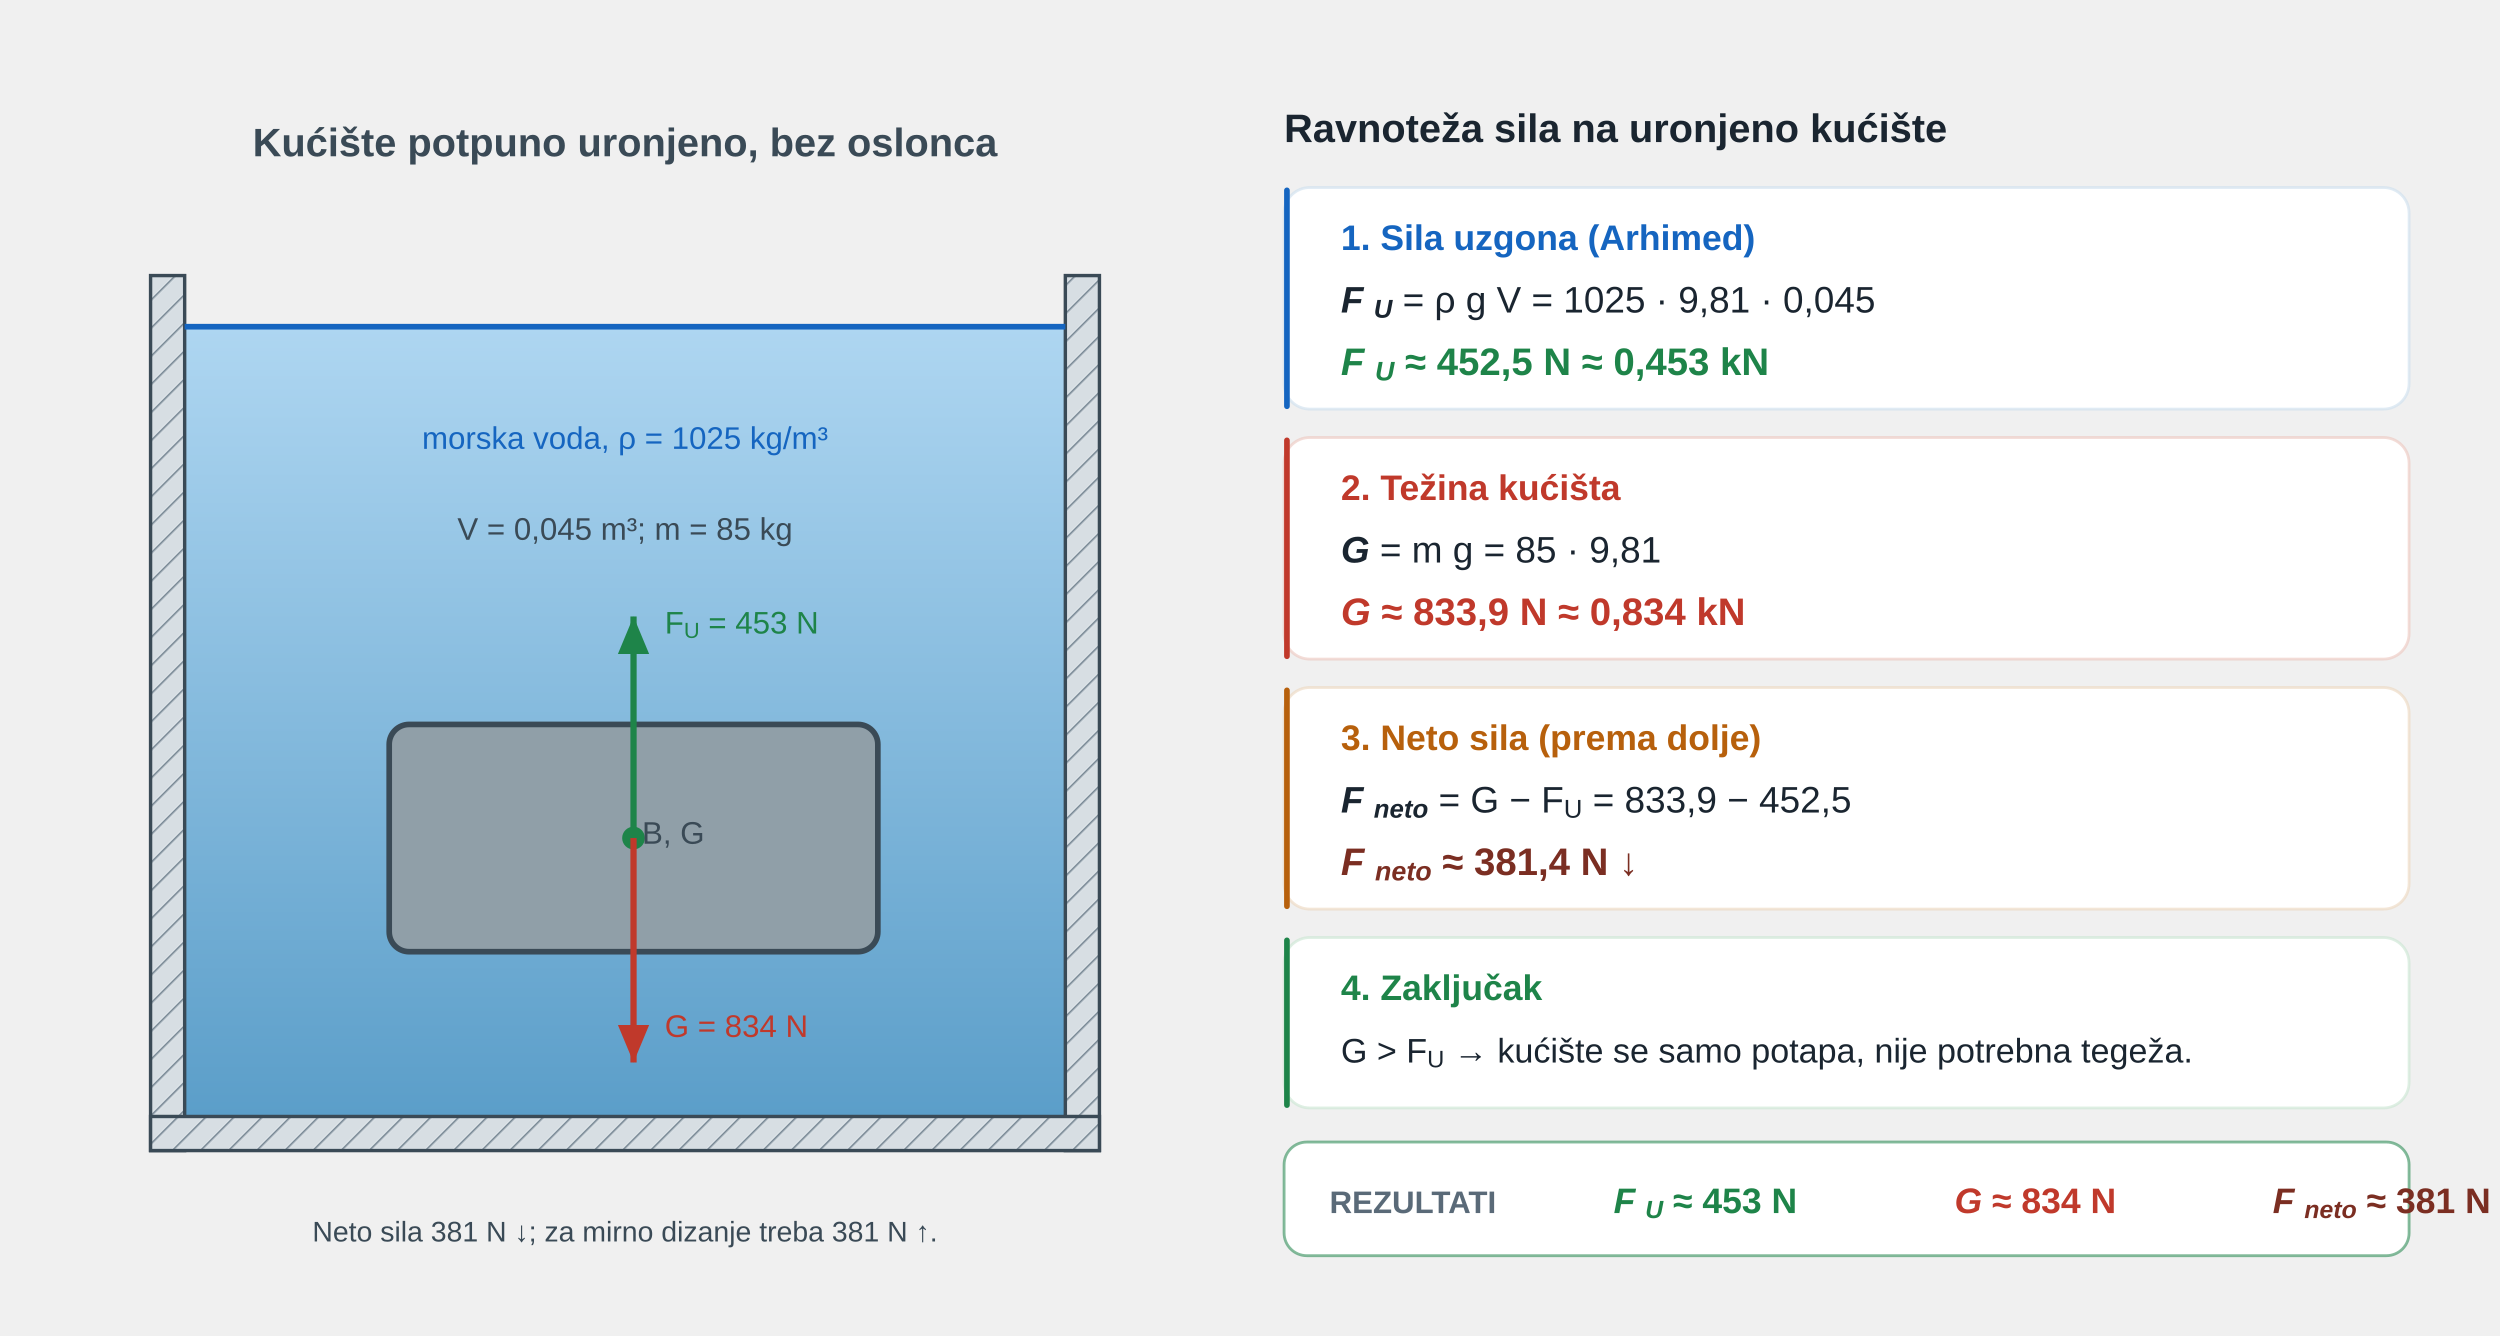
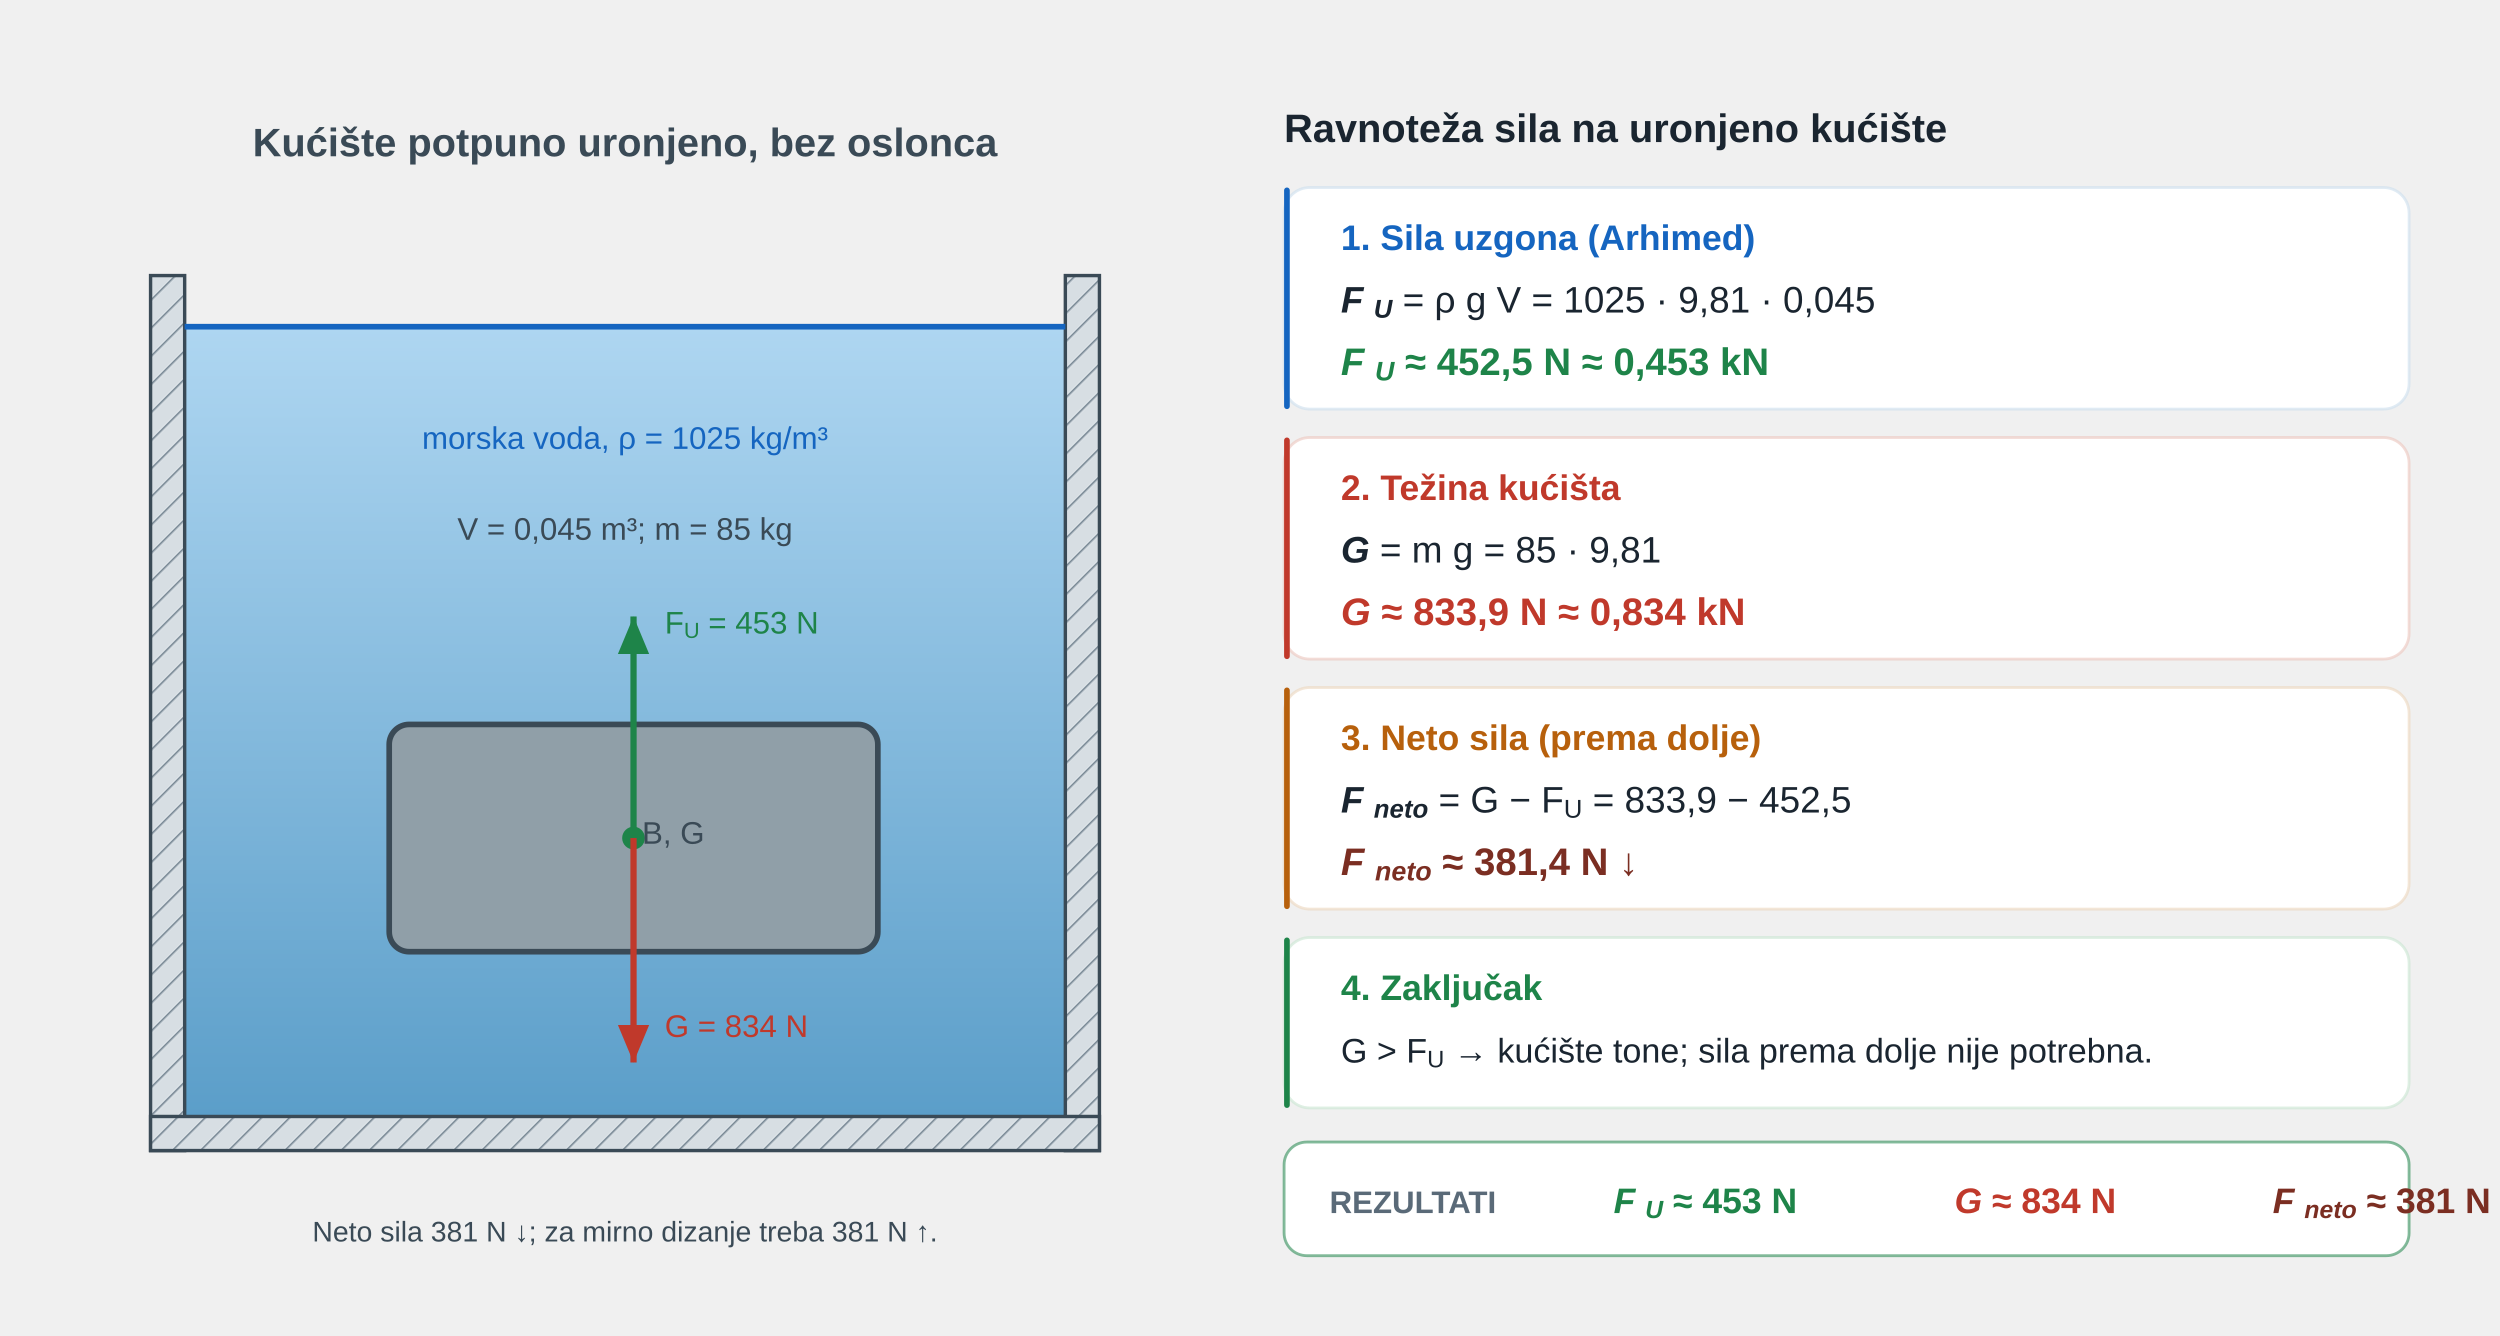
<svg xmlns="http://www.w3.org/2000/svg" viewBox="0 0 880 470" role="img" aria-labelledby="u07fpk_title u07fpk_desc" preserveAspectRatio="xMidYMid meet" style="display:block;width:100%;max-width:860px;height:auto;">
  <defs>
    <linearGradient id="u07fpk_voda" x1="0" y1="0" x2="0" y2="1">
      <stop offset="0" stop-color="#aed6f1" />
      <stop offset="1" stop-color="#5b9ec9" />
    </linearGradient>
    <linearGradient id="u07fpk_kuc" x1="0" y1="0" x2="0" y2="1">
      <stop offset="0" stop-color="#909fa8" />
      <stop offset="1" stop-color="#5d6d7e" />
    </linearGradient>
    <pattern id="u07fpk_hatch" width="7" height="7" patternUnits="userSpaceOnUse" patternTransform="rotate(45)">
      <rect width="7" height="7" fill="#d7dee3" />
      <line x1="0" y1="0" x2="0" y2="7" stroke="#7a8a96" stroke-width="1.1" />
    </pattern>
    <marker id="u07fpk_fG" markerWidth="7" markerHeight="5" refX="6" refY="2.5" orient="auto">
      <path d="M0,0 L0,5 L7,2.5 z" fill="#c0392b" />
    </marker>
    <marker id="u07fpk_fU" markerWidth="7" markerHeight="5" refX="6" refY="2.5" orient="auto">
      <path d="M0,0 L0,5 L7,2.5 z" fill="#1e8449" />
    </marker>
    <marker id="u07fpk_fN" markerWidth="7" markerHeight="5" refX="6" refY="2.5" orient="auto">
      <path d="M0,0 L0,5 L7,2.5 z" fill="#7b2e22" />
    </marker>
    <marker id="u07fpk_dim" markerWidth="7" markerHeight="6" refX="7" refY="3" orient="auto">
      <path d="M0,0 L0,6 L7,3 z" fill="#b7600c" />
    </marker>
    <marker id="u07fpk_dimL" markerWidth="7" markerHeight="6" refX="7" refY="3" orient="auto-start-reverse">
      <path d="M0,0 L0,6 L7,3 z" fill="#b7600c" />
    </marker>
    <marker id="u07fpk_fix_force" markerWidth="6" markerHeight="5" refX="6" refY="2.5" orient="auto">
      <path d="M0 0 L0 5 L6 2.5 Z" fill="#c0392b" stroke="none" stroke-width="1.2" />
    </marker>
    <marker id="u07fpk_fix_green" markerWidth="6" markerHeight="5" refX="6" refY="2.5" orient="auto">
      <path d="M0 0 L0 5 L6 2.5 Z" fill="#1e8449" stroke="none" stroke-width="1.2" />
    </marker>
    <marker id="u07fpk_fix_normal" markerWidth="6" markerHeight="5" refX="6" refY="2.5" orient="auto">
      <path d="M0 0 L0 5 L6 2.5 Z" fill="#1565c0" stroke="none" stroke-width="1.2" />
    </marker>
    <marker id="u07fpk_fix_axis" markerWidth="6" markerHeight="5" refX="6" refY="2.5" orient="auto">
      <path d="M0 0 L0 5 L6 2.5 Z" fill="#3a4a56" stroke="none" stroke-width="1.2" />
    </marker>
    <marker id="u07fpk_fix_dim" markerWidth="6" markerHeight="5" refX="6" refY="2.5" orient="auto">
      <path d="M0 0 L0 5 L6 2.5 Z" fill="#b7600c" stroke="none" stroke-width="1.2" />
    </marker>
    <marker id="u07fpk_fix_dimL" markerWidth="6" markerHeight="5" refX="6" refY="2.5" orient="auto-start-reverse">
      <path d="M0 0 L0 5 L6 2.5 Z" fill="#b7600c" stroke="none" stroke-width="1.2" />
    </marker>
    <linearGradient id="u07fpk_fix_water" x1="0" y1="0" x2="0" y2="1">
      <stop offset="0%" stop-color="#aed6f1" />
      <stop offset="100%" stop-color="#5b9ec9" />
    </linearGradient>
    <pattern id="u07fpk_fix_hatch" width="7" height="7" patternUnits="userSpaceOnUse" patternTransform="rotate(45)">
      <rect x="0" y="0" width="7" height="7" fill="#d7dee3" stroke="none" stroke-width="1.2" />
      <line x1="0" y1="0" x2="0" y2="7" stroke="#7a8a96" stroke-width="1.1" />
    </pattern>
  </defs>
  <rect x="452" y="66" width="396" height="78" rx="9" fill="white" stroke="#cfe0ee" stroke-width="1" stroke-opacity="0.65" />
  <rect x="452" y="66" width="2" height="78" rx="1" fill="#1565c0" />
  <rect x="452" y="154" width="396" height="78" rx="9" fill="white" stroke="#eccac2" stroke-width="1" stroke-opacity="0.65" />
  <rect x="452" y="154" width="2" height="78" rx="1" fill="#c0392b" />
  <rect x="452" y="242" width="396" height="78" rx="9" fill="white" stroke="#ecd9c2" stroke-width="1" stroke-opacity="0.65" />
  <rect x="452" y="330" width="396" height="60" rx="9" fill="white" stroke="#cce7d4" stroke-width="1" stroke-opacity="0.65" />
  <rect x="452" y="330" width="2" height="60" rx="1" fill="#1e8449" />
  <rect x="452" y="402" width="396" height="40" rx="8" fill="white" stroke="#1e8449" stroke-width="1" stroke-opacity="0.55" />
  <rect x="452" y="242" width="2" height="78" rx="1" fill="#b7600c" />
  <text x="452" y="50" font-family="'Segoe UI',Arial,sans-serif" font-size="14" font-weight="700" fill="#1a2530">Ravnoteža sila na uronjeno kućište</text>
  <text x="472" y="88" font-family="'Segoe UI',Arial,sans-serif" font-size="12.5" font-weight="700" fill="#1565c0">1. Sila uzgona (Arhimed)</text>
  <text x="472" y="110" font-family="'Segoe UI',Arial,sans-serif" font-size="13" fill="#1a2530">
    <tspan font-style="italic" font-weight="700">F</tspan>
    <tspan baseline-shift="sub" font-size="0.7em" font-style="italic" font-weight="700">U</tspan> = ρ g V = 1025 · 9,81 · 0,045</text>
  <text x="472" y="132" font-family="'Segoe UI',Arial,sans-serif" font-size="13.5" font-weight="700" fill="#1e8449">
    <tspan font-style="italic">F</tspan>
    <tspan baseline-shift="sub" font-size="0.7em" font-style="italic">U</tspan> ≈ 452,5 N ≈ 0,453 kN</text>
  <text x="472" y="176" font-family="'Segoe UI',Arial,sans-serif" font-size="12.5" font-weight="700" fill="#c0392b">2. Težina kućišta</text>
  <text x="472" y="198" font-family="'Segoe UI',Arial,sans-serif" font-size="13" fill="#1a2530">
    <tspan font-style="italic" font-weight="700">G</tspan> = m g = 85 · 9,81</text>
  <text x="472" y="220" font-family="'Segoe UI',Arial,sans-serif" font-size="13.5" font-weight="700" fill="#c0392b">
    <tspan font-style="italic">G</tspan> ≈ 833,9 N ≈ 0,834 kN</text>
  <text x="472" y="286" font-family="'Segoe UI',Arial,sans-serif" font-size="13" fill="#1a2530">
    <tspan font-style="italic" font-weight="700">F</tspan>
    <tspan baseline-shift="sub" font-size="0.7em" font-style="italic" font-weight="700">neto</tspan> = G − F<tspan baseline-shift="sub" font-size="0.7em">U</tspan> = 833,9 − 452,5</text>
  <text x="472" y="308" font-family="'Segoe UI',Arial,sans-serif" font-size="13.5" font-weight="700" fill="#7b2e22">
    <tspan font-style="italic">F</tspan>
    <tspan baseline-shift="sub" font-size="0.7em" font-style="italic">neto</tspan> ≈ 381,4 N ↓</text>
  <text x="472" y="352" font-family="'Segoe UI',Arial,sans-serif" font-size="12.5" font-weight="700" fill="#1e8449">4. Zaključak</text>
-   <text x="472" y="374" font-family="'Segoe UI',Arial,sans-serif" font-size="12" fill="#1a2530">G &gt; F<tspan baseline-shift="sub" font-size="0.7em">U</tspan> → kućište se samo potapa, nije potrebna tegeža.</text>
+   <text x="472" y="374" font-family="'Segoe UI',Arial,sans-serif" font-size="12" fill="#1a2530">G &gt; F<tspan baseline-shift="sub" font-size="0.7em">U</tspan> → kućište tone; sila prema dolje nije potrebna.</text>
  <text x="468" y="427" font-family="'Segoe UI',Arial,sans-serif" font-size="11" font-weight="700" fill="#5a6a78">REZULTATI</text>
  <text x="568" y="427" font-family="'Segoe UI',Arial,sans-serif" font-size="12.5" font-weight="700" fill="#1e8449">
    <tspan font-style="italic">F</tspan>
    <tspan baseline-shift="sub" font-size="0.7em" font-style="italic">U</tspan> ≈ 453 N</text>
  <text x="688" y="427" font-family="'Segoe UI',Arial,sans-serif" font-size="12.5" font-weight="700" fill="#c0392b">
    <tspan font-style="italic">G</tspan> ≈ 834 N</text>
  <text x="800" y="427" font-family="'Segoe UI',Arial,sans-serif" font-size="12.5" font-weight="700" fill="#7b2e22">
    <tspan font-style="italic">F</tspan>
    <tspan baseline-shift="sub" font-size="0.7em" font-style="italic">neto</tspan> ≈ 381 N</text>
  <text x="472" y="264" font-family="'Segoe UI',Arial,sans-serif" font-size="12.5" font-weight="700" fill="#b7600c">3. Neto sila (prema dolje)</text>
  <g font-family="'Segoe UI',Arial,sans-serif" />
  <g id="u07fpk_fix_scene">
    <rect x="65" y="115" width="310" height="278" fill="url(#u07fpk_fix_water)" stroke="none" stroke-width="1.2" />
    <rect x="53" y="97" width="12" height="308" fill="url(#u07fpk_fix_hatch)" stroke="#3a4a56" stroke-width="1.2" />
    <rect x="375" y="97" width="12" height="308" fill="url(#u07fpk_fix_hatch)" stroke="#3a4a56" stroke-width="1.2" />
    <rect x="53" y="393" width="334" height="12" fill="url(#u07fpk_fix_hatch)" stroke="#3a4a56" stroke-width="1.2" />
    <line x1="65" y1="115" x2="375" y2="115" stroke="#1565c0" stroke-width="2" />
    <rect x="137" y="255" width="172" height="80" fill="#909fa8" stroke="#3a4a56" stroke-width="2" rx="7" id="u07fpk_fix_body" />
    <circle cx="223" cy="295" r="4" fill="#1e8449" />
    <text x="237" y="297" font-family="'Segoe UI',Arial,sans-serif" font-size="11" fill="#3a4a56" text-anchor="middle">B, G</text>
    <line x1="223" y1="295" x2="223" y2="217" stroke="#1e8449" stroke-width="2.2" marker-end="url(#u07fpk_fix_green)" />
    <text x="234" y="223" font-family="'Segoe UI',Arial,sans-serif" font-size="11" fill="#1e8449" text-anchor="start">F<tspan baseline-shift="sub" font-size="0.7em">U</tspan> = 453 N</text>
    <line x1="223" y1="295" x2="223" y2="374" stroke="#c0392b" stroke-width="2.2" marker-end="url(#u07fpk_fix_force)" />
    <text x="234" y="365" font-family="'Segoe UI',Arial,sans-serif" font-size="11" fill="#c0392b" text-anchor="start">G = 834 N</text>
    <text x="220" y="55" font-family="'Segoe UI',Arial,sans-serif" font-size="14" fill="#3a4a56" text-anchor="middle" font-weight="700">Kućište potpuno uronjeno, bez oslonca</text>
    <text x="220" y="158" font-family="'Segoe UI',Arial,sans-serif" font-size="11" fill="#1565c0" text-anchor="middle">morska voda, ρ = 1025 kg/m³</text>
    <text x="220" y="190" font-family="'Segoe UI',Arial,sans-serif" font-size="11" fill="#3a4a56" text-anchor="middle">V = 0,045 m³; m = 85 kg</text>
    <text x="220" y="437" font-family="'Segoe UI',Arial,sans-serif" font-size="10" fill="#3a4a56" text-anchor="middle">Neto sila 381 N ↓; za mirno dizanje treba 381 N ↑.</text>
  </g>
</svg>
